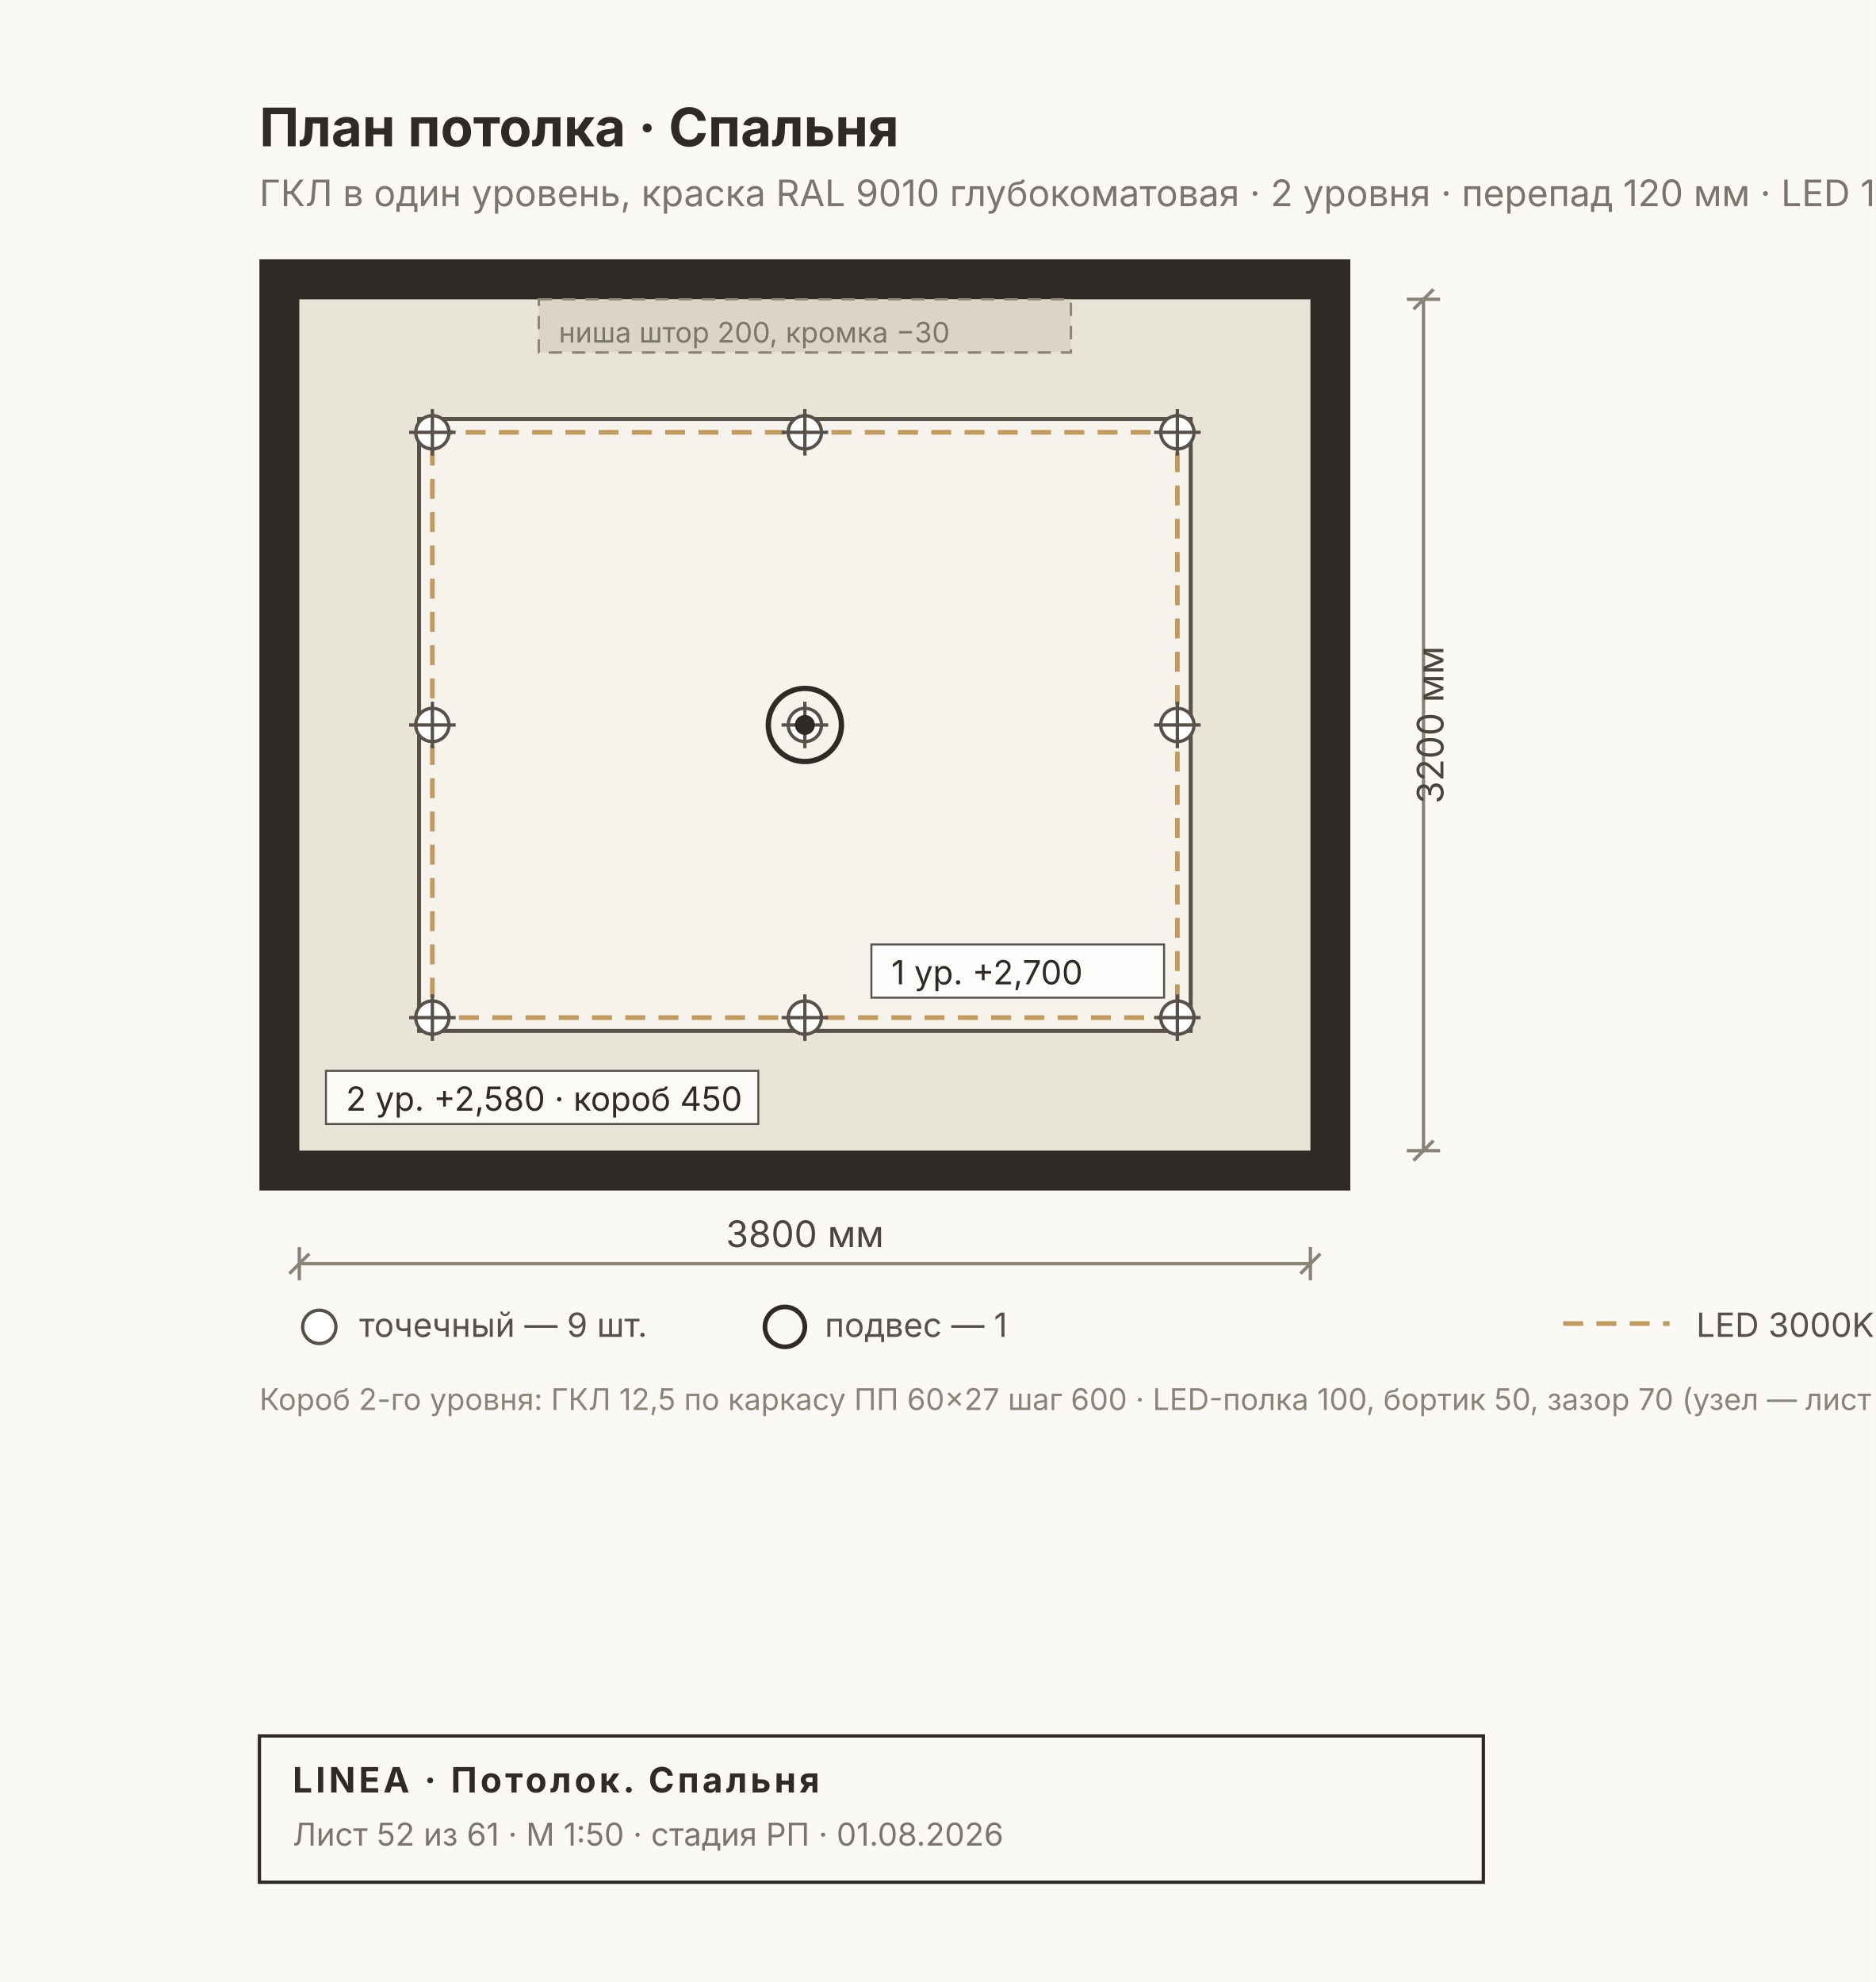
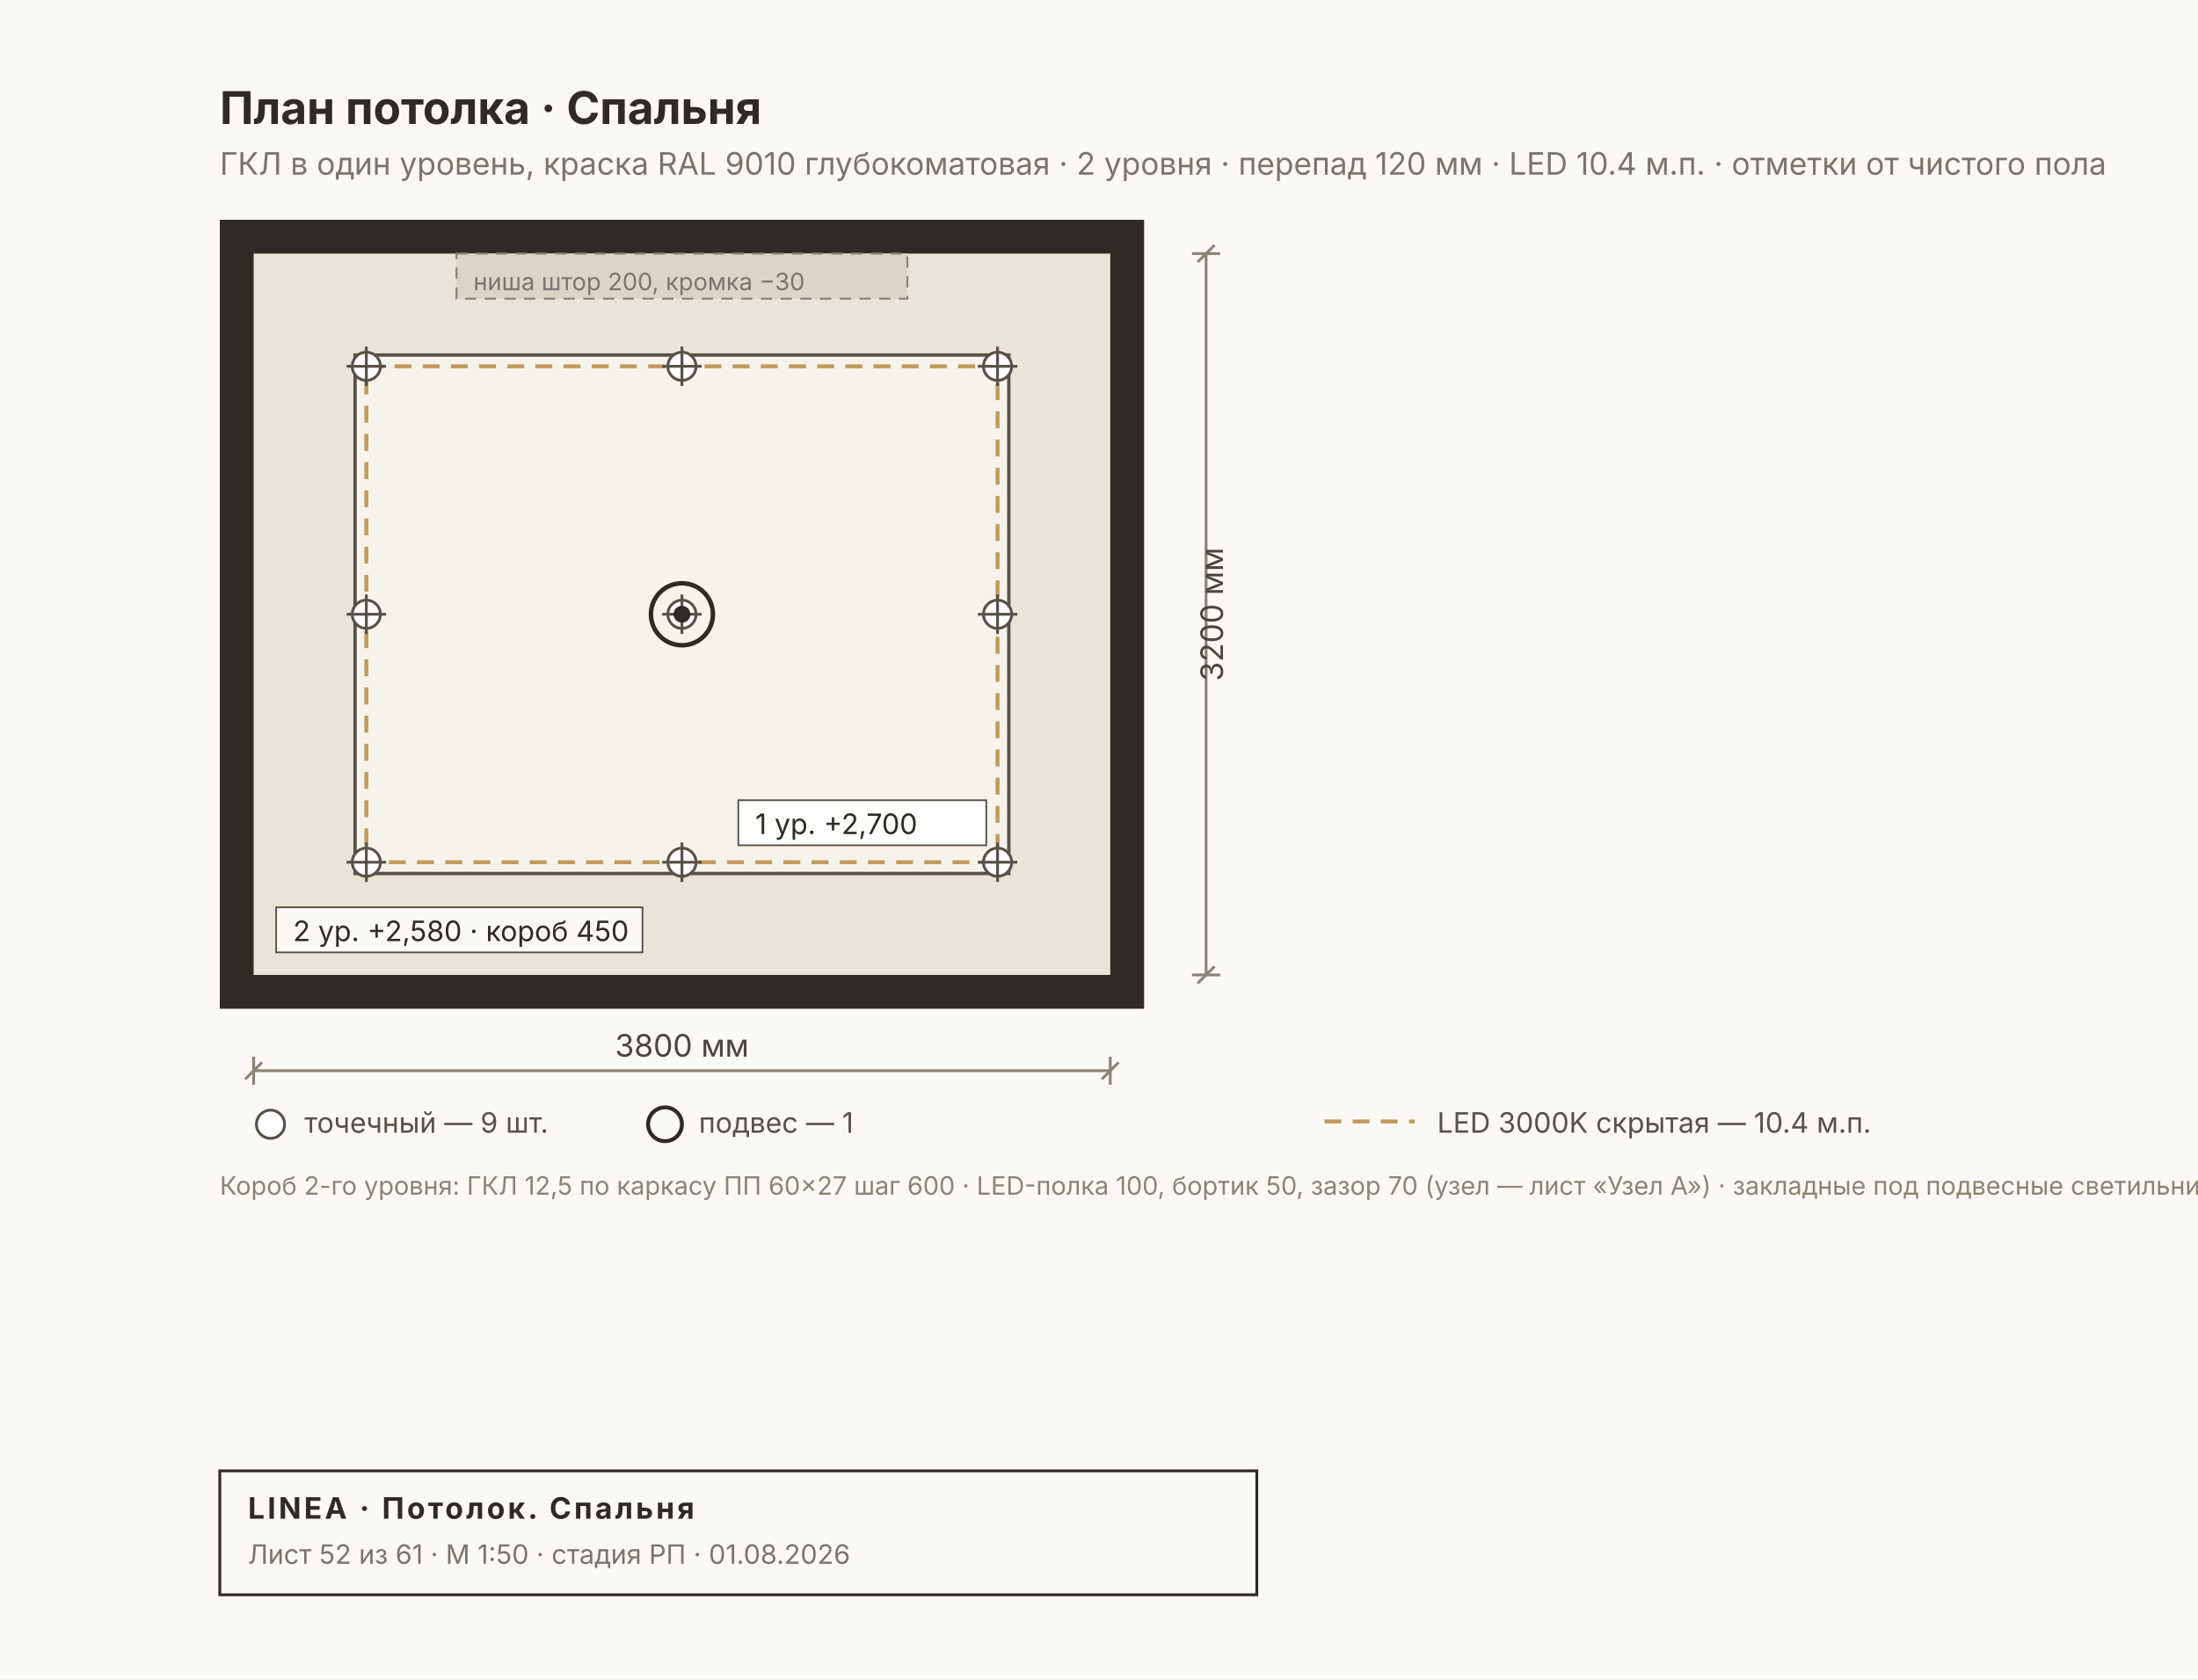
- <svg xmlns="http://www.w3.org/2000/svg" width="564" height="596" viewBox="0 0 564 596" font-family="Inter, &quot;Helvetica Neue&quot;, Arial, sans-serif">
-   <rect width="564" height="596" fill="#FAF9F6" />
+ <svg xmlns="http://www.w3.org/2000/svg" width="780" height="596" viewBox="0 0 780 596" font-family="Inter, &quot;Helvetica Neue&quot;, Arial, sans-serif">
+   <rect width="780" height="596" fill="#FAF9F6" />
  <rect x="78" y="78" width="328" height="280" fill="#2E2A26" />
  <rect x="90" y="90" width="304" height="256" fill="#E9E4D8" />
  <rect x="126" y="126" width="232" height="184" fill="#F6F3EC" stroke="#57514A" stroke-width="1.2" />
  <rect x="130" y="130" width="224" height="176" fill="none" stroke="#C29A5B" stroke-width="1.4" stroke-dasharray="6 4" />
  <g font-size="10" fill="#2E2A26">
    <rect x="98" y="322" width="130" height="16" fill="#FFFFFFCC" stroke="#57514A" stroke-width="0.6" />
    <text x="104" y="334">2 ур. +2,580 · короб 450</text>
    <rect x="262" y="284" width="88" height="16" fill="#FFFFFFCC" stroke="#57514A" stroke-width="0.6" />
    <text x="268" y="296">1 ур. +2,700</text>
  </g>
  <rect x="162" y="90" width="160" height="16" fill="#DCD5C6" stroke="#8A8478" stroke-width="0.7" stroke-dasharray="4 3" />
  <text x="168" y="103" font-size="8.5" fill="#7A756D">ниша штор 200, кромка −30</text>
  <g stroke="#57514A" stroke-width="1">
    <circle cx="130" cy="130" r="5" fill="#FFF" />
    <line x1="123" y1="130" x2="137" y2="130" />
    <line x1="130" y1="123" x2="130" y2="137" />
  </g>
  <g stroke="#57514A" stroke-width="1">
    <circle cx="130" cy="218" r="5" fill="#FFF" />
    <line x1="123" y1="218" x2="137" y2="218" />
    <line x1="130" y1="211" x2="130" y2="225" />
  </g>
  <g stroke="#57514A" stroke-width="1">
    <circle cx="130" cy="306" r="5" fill="#FFF" />
    <line x1="123" y1="306" x2="137" y2="306" />
    <line x1="130" y1="299" x2="130" y2="313" />
  </g>
  <g stroke="#57514A" stroke-width="1">
    <circle cx="242" cy="130" r="5" fill="#FFF" />
    <line x1="235" y1="130" x2="249" y2="130" />
    <line x1="242" y1="123" x2="242" y2="137" />
  </g>
  <g stroke="#57514A" stroke-width="1">
    <circle cx="242" cy="218" r="5" fill="#FFF" />
    <line x1="235" y1="218" x2="249" y2="218" />
    <line x1="242" y1="211" x2="242" y2="225" />
  </g>
  <g stroke="#57514A" stroke-width="1">
    <circle cx="242" cy="306" r="5" fill="#FFF" />
    <line x1="235" y1="306" x2="249" y2="306" />
    <line x1="242" y1="299" x2="242" y2="313" />
  </g>
  <g stroke="#57514A" stroke-width="1">
    <circle cx="354" cy="130" r="5" fill="#FFF" />
    <line x1="347" y1="130" x2="361" y2="130" />
    <line x1="354" y1="123" x2="354" y2="137" />
  </g>
  <g stroke="#57514A" stroke-width="1">
    <circle cx="354" cy="218" r="5" fill="#FFF" />
    <line x1="347" y1="218" x2="361" y2="218" />
    <line x1="354" y1="211" x2="354" y2="225" />
  </g>
  <g stroke="#57514A" stroke-width="1">
    <circle cx="354" cy="306" r="5" fill="#FFF" />
    <line x1="347" y1="306" x2="361" y2="306" />
    <line x1="354" y1="299" x2="354" y2="313" />
  </g>
  <circle cx="242" cy="218" r="11" fill="none" stroke="#2E2A26" stroke-width="1.6" />
  <circle cx="242" cy="218" r="3" fill="#2E2A26" />
  <text x="78" y="44" font-size="16" font-weight="700" fill="#2E2A26">План потолка · Спальня</text>
  <text x="78" y="62" font-size="11" fill="#7A756D">ГКЛ в один уровень, краска RAL 9010 глубокоматовая · 2 уровня · перепад 120 мм · LED 10.4 м.п. · отметки от чистого пола</text>
  <g stroke="#8A8478" stroke-width="1" fill="none">
    <line x1="90" y1="380" x2="394" y2="380" />
    <line x1="90" y1="375" x2="90" y2="385" />
    <line x1="394" y1="375" x2="394" y2="385" />
    <line x1="87" y1="383" x2="93" y2="377" />
    <line x1="391" y1="383" x2="397" y2="377" />
  </g>
  <text x="242" y="375" font-size="11" fill="#4A453E" text-anchor="middle">3800 мм</text>
  <g stroke="#8A8478" stroke-width="1" fill="none">
    <line x1="428" y1="90" x2="428" y2="346" />
    <line x1="423" y1="90" x2="433" y2="90" />
    <line x1="423" y1="346" x2="433" y2="346" />
    <line x1="425" y1="93" x2="431" y2="87" />
    <line x1="425" y1="349" x2="431" y2="343" />
  </g>
  <text x="434" y="218" font-size="11" fill="#4A453E" transform="rotate(-90 434 218)" text-anchor="middle">3200 мм</text>
  <g font-size="10" fill="#57514A">
    <circle cx="96" cy="399" r="5" fill="#FFF" stroke="#57514A" />
    <text x="108" y="402">точечный — 9 шт.</text>
    <circle cx="236" cy="399" r="6" fill="none" stroke="#2E2A26" stroke-width="1.4" />
    <text x="248" y="402">подвес — 1</text>
    <line x1="470" y1="398" x2="502" y2="398" stroke="#C29A5B" stroke-width="1.4" stroke-dasharray="6 4" />
    <text x="510" y="402">LED 3000K скрытая — 10.4 м.п.</text>
  </g>
  <text x="78" y="424" font-size="9" fill="#8A8478">Короб 2-го уровня: ГКЛ 12,5 по каркасу ПП 60×27 шаг 600 · LED-полка 100, бортик 50, зазор 70 (узел — лист «Узел А») · закладные под подвесные светильники</text>
  <g>
    <rect x="78" y="522" width="368" height="44" fill="none" stroke="#2E2A26" stroke-width="1" />
    <text x="88" y="539" font-size="10.5" font-weight="700" fill="#2E2A26" letter-spacing="1">LINEA · Потолок. Спальня</text>
    <text x="88" y="555" font-size="9.5" fill="#7A756D">Лист 52 из 61 · М 1:50 · стадия РП · 01.08.2026</text>
  </g>
</svg>
